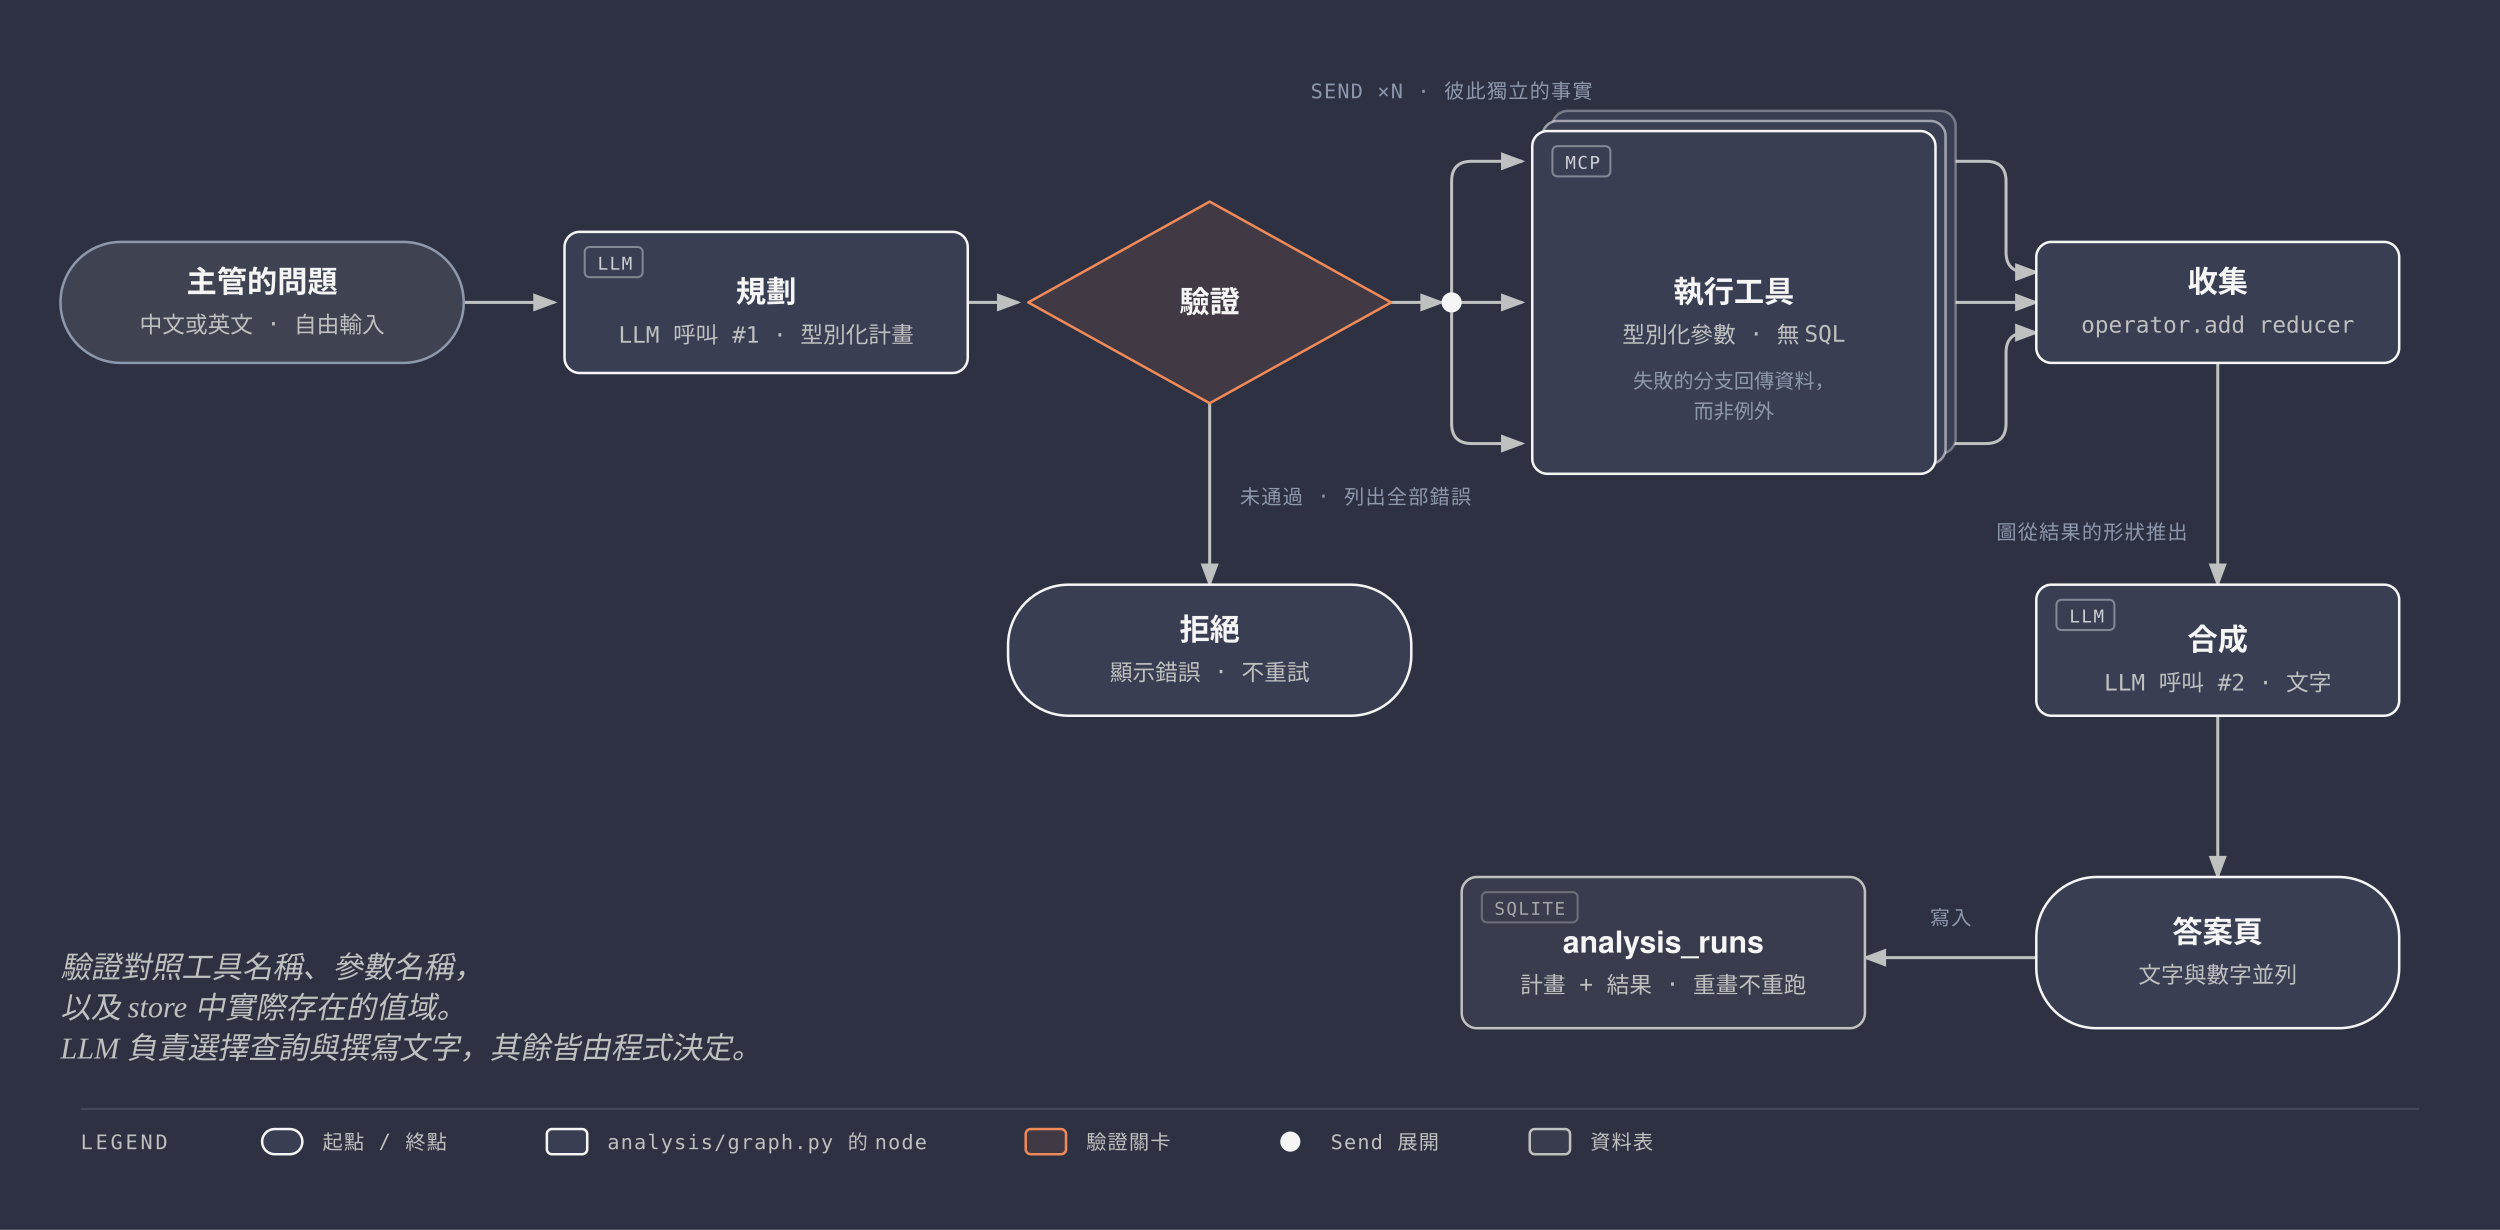
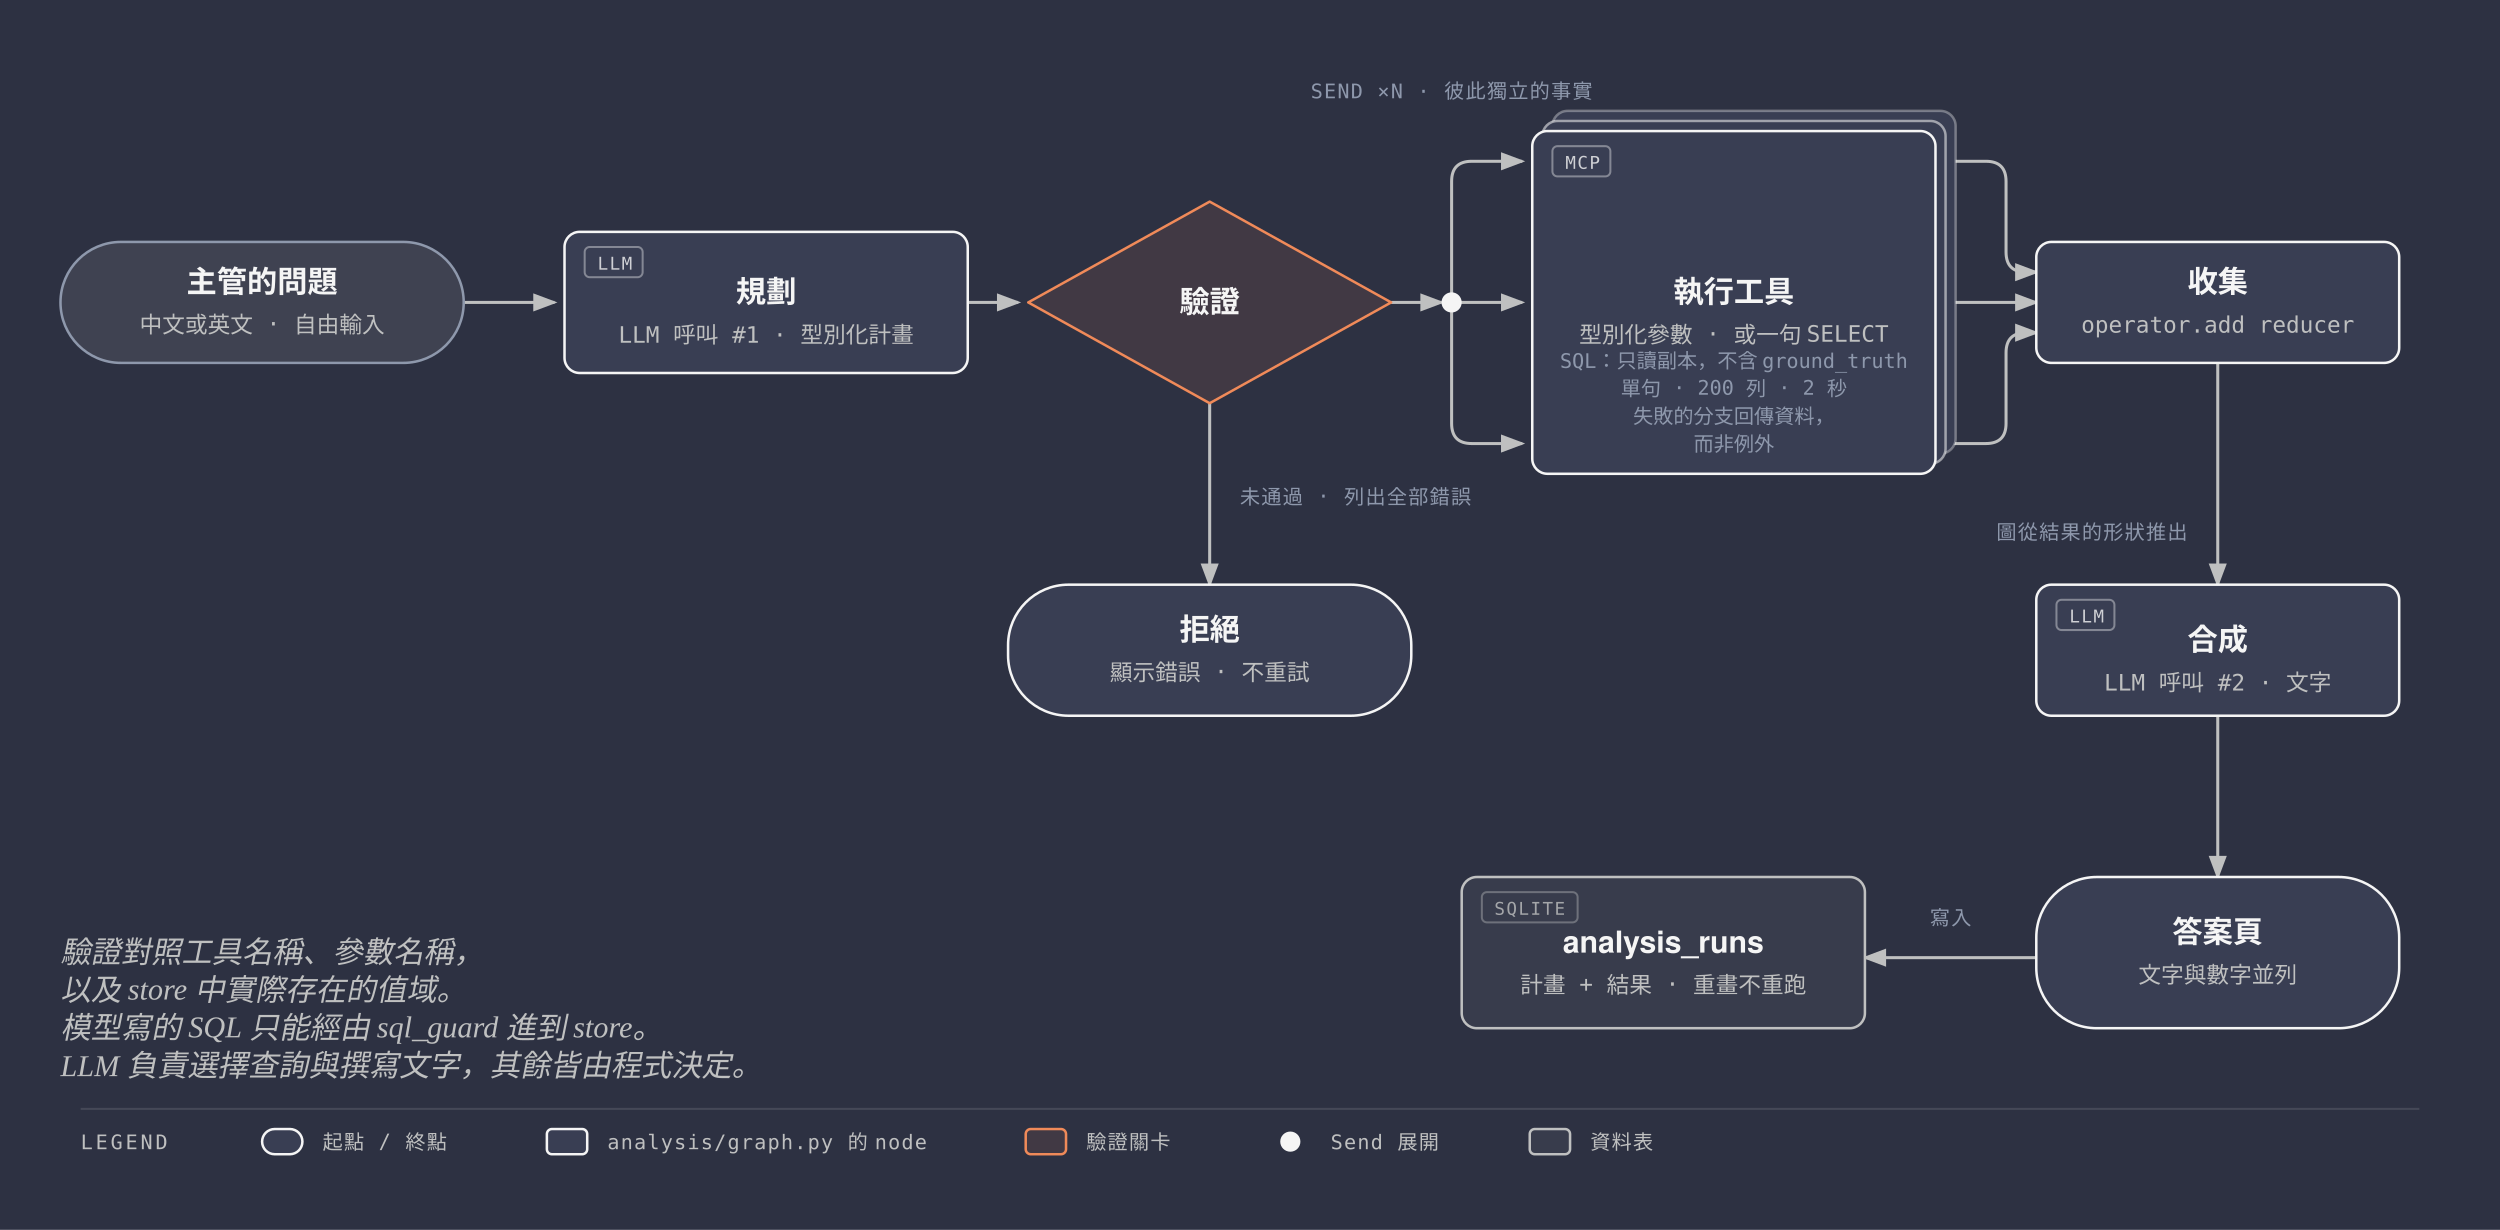
<svg xmlns="http://www.w3.org/2000/svg" viewBox="0 80 992 488" width="992" height="488" role="img" aria-labelledby="analysis-dark-zh-title analysis-dark-zh-desc" font-family="'Geist', -apple-system, 'PingFang TC', 'Noto Sans TC', 'Microsoft JhengHei', 'Segoe UI', Helvetica, Arial, sans-serif">
  <defs>
    <marker id="analysis-dark-zh-arrow" markerWidth="8" markerHeight="6" refX="7" refY="3" orient="auto">
      <polygon points="0 0, 8 3, 0 6" fill="#bfc0c0" />
    </marker>
    <marker id="analysis-dark-zh-arrow-accent" markerWidth="8" markerHeight="6" refX="7" refY="3" orient="auto">
      <polygon points="0 0, 8 3, 0 6" fill="#f08a59" />
    </marker>
  </defs>
  <rect x="0" y="80" width="992" height="488" fill="#2d3142" />
  <path d="M184,200 H220" fill="none" stroke="#bfc0c0" stroke-width="1.2" marker-end="url(#analysis-dark-zh-arrow)" />
  <path d="M384,200 H404" fill="none" stroke="#bfc0c0" stroke-width="1.2" marker-end="url(#analysis-dark-zh-arrow)" />
  <path d="M480,240 V312" fill="none" stroke="#bfc0c0" stroke-width="1.2" marker-end="url(#analysis-dark-zh-arrow)" />
  <rect x="488" y="269" width="133" height="14" rx="2" fill="#2d3142" />
  <text x="492" y="280" fill="#8e98ac" font-size="8" font-family="'Geist Mono', 'SF Mono', Menlo, Consolas, 'PingFang TC', 'Noto Sans TC', monospace" text-anchor="start" letter-spacing="0.06em">未通過 · 列出全部錯誤</text>
  <path d="M552,200 H572" fill="none" stroke="#bfc0c0" stroke-width="1.2" marker-end="url(#analysis-dark-zh-arrow)" />
  <path d="M576,200 H604" fill="none" stroke="#bfc0c0" stroke-width="1.2" marker-end="url(#analysis-dark-zh-arrow)" />
  <path d="M576,200 V152 Q576,144 584,144 H604" fill="none" stroke="#bfc0c0" stroke-width="1.2" marker-end="url(#analysis-dark-zh-arrow)" />
  <path d="M576,200 V248 Q576,256 584,256 H604" fill="none" stroke="#bfc0c0" stroke-width="1.2" marker-end="url(#analysis-dark-zh-arrow)" />
  <rect x="500" y="108" width="152" height="14" rx="2" fill="#2d3142" />
  <text x="576" y="119" fill="#8e98ac" font-size="8" font-family="'Geist Mono', 'SF Mono', Menlo, Consolas, 'PingFang TC', 'Noto Sans TC', monospace" text-anchor="middle" letter-spacing="0.06em">SEND ×N · 彼此獨立的事實</text>
  <path d="M768,144 H788 Q796,144 796,152 V180 Q796,188 804,188 H808" fill="none" stroke="#bfc0c0" stroke-width="1.2" marker-end="url(#analysis-dark-zh-arrow)" />
  <path d="M768,200 H808" fill="none" stroke="#bfc0c0" stroke-width="1.2" marker-end="url(#analysis-dark-zh-arrow)" />
  <path d="M768,256 H788 Q796,256 796,248 V220 Q796,212 804,212 H808" fill="none" stroke="#bfc0c0" stroke-width="1.2" marker-end="url(#analysis-dark-zh-arrow)" />
  <path d="M880,224 V312" fill="none" stroke="#bfc0c0" stroke-width="1.2" marker-end="url(#analysis-dark-zh-arrow)" />
  <rect x="758" y="283" width="114" height="14" rx="2" fill="#2d3142" />
  <text x="868" y="294" fill="#8e98ac" font-size="8" font-family="'Geist Mono', 'SF Mono', Menlo, Consolas, 'PingFang TC', 'Noto Sans TC', monospace" text-anchor="end" letter-spacing="0.06em">圖從結果的形狀推出</text>
  <path d="M880,364 V428" fill="none" stroke="#bfc0c0" stroke-width="1.2" marker-end="url(#analysis-dark-zh-arrow)" />
  <path d="M808,460 H740" fill="none" stroke="#bfc0c0" stroke-width="1.2" marker-end="url(#analysis-dark-zh-arrow)" />
  <rect x="758" y="436" width="32" height="14" rx="2" fill="#2d3142" />
  <text x="774" y="447" fill="#8e98ac" font-size="8" font-family="'Geist Mono', 'SF Mono', Menlo, Consolas, 'PingFang TC', 'Noto Sans TC', monospace" text-anchor="middle" letter-spacing="0.06em">寫入</text>
  <rect x="24" y="176" width="160" height="48" rx="24" fill="#2d3142" />
  <rect x="24" y="176" width="160" height="48" rx="24" fill="rgba(191,192,192,0.12)" stroke="#8e98ac" stroke-width="1" />
  <text x="104" y="196" fill="#f5f5f5" font-size="12" font-weight="600" font-family="'Geist', -apple-system, 'PingFang TC', 'Noto Sans TC', 'Microsoft JhengHei', 'Segoe UI', Helvetica, Arial, sans-serif" text-anchor="middle">主管的問題</text>
  <text x="104" y="212" fill="#bfc0c0" font-size="9" font-family="'Geist Mono', 'SF Mono', Menlo, Consolas, 'PingFang TC', 'Noto Sans TC', monospace" text-anchor="middle">中文或英文 · 自由輸入</text>
  <rect x="224" y="172" width="160" height="56" rx="6" fill="#2d3142" />
  <rect x="224" y="172" width="160" height="56" rx="6" fill="#393e53" stroke="#f5f5f5" stroke-width="1" />
  <rect x="232" y="178" width="23" height="12" rx="2" fill="transparent" stroke="#f5f5f5" stroke-opacity="0.4" stroke-width="0.8" />
  <text x="244" y="187" fill="#f5f5f5" fill-opacity="0.8" font-size="7" font-family="'Geist Mono', 'SF Mono', Menlo, Consolas, 'PingFang TC', 'Noto Sans TC', monospace" text-anchor="middle" letter-spacing="0.08em">LLM</text>
  <text x="304" y="200" fill="#f5f5f5" font-size="12" font-weight="600" font-family="'Geist', -apple-system, 'PingFang TC', 'Noto Sans TC', 'Microsoft JhengHei', 'Segoe UI', Helvetica, Arial, sans-serif" text-anchor="middle">規劃</text>
  <text x="304" y="216" fill="#bfc0c0" font-size="9" font-family="'Geist Mono', 'SF Mono', Menlo, Consolas, 'PingFang TC', 'Noto Sans TC', monospace" text-anchor="middle">LLM 呼叫 #1 · 型別化計畫</text>
  <polygon points="480,160 552,200 480,240 408,200" fill="#2d3142" />
  <polygon points="480,160 552,200 480,240 408,200" fill="rgba(240,138,89,0.10)" stroke="#f08a59" stroke-width="1" stroke-linejoin="round" />
  <text x="480" y="204" fill="#f5f5f5" font-size="12" font-weight="600" font-family="'Geist', -apple-system, 'PingFang TC', 'Noto Sans TC', 'Microsoft JhengHei', 'Segoe UI', Helvetica, Arial, sans-serif" text-anchor="middle">驗證</text>
  <rect x="400" y="312" width="160" height="52" rx="24" fill="#2d3142" />
  <rect x="400" y="312" width="160" height="52" rx="24" fill="#393e53" stroke="#f5f5f5" stroke-width="1" />
  <text x="480" y="334" fill="#f5f5f5" font-size="12" font-weight="600" font-family="'Geist', -apple-system, 'PingFang TC', 'Noto Sans TC', 'Microsoft JhengHei', 'Segoe UI', Helvetica, Arial, sans-serif" text-anchor="middle">拒絕</text>
  <text x="480" y="350" fill="#bfc0c0" font-size="9" font-family="'Geist Mono', 'SF Mono', Menlo, Consolas, 'PingFang TC', 'Noto Sans TC', monospace" text-anchor="middle">顯示錯誤 · 不重試</text>
  <circle cx="576" cy="200" r="4" fill="#f5f5f5" />
  <rect x="616" y="124" width="160" height="136" rx="6" fill="#393e53" stroke="#f5f5f5" stroke-opacity="0.35" stroke-width="1" />
  <rect x="612" y="128" width="160" height="136" rx="6" fill="#393e53" stroke="#f5f5f5" stroke-opacity="0.55" stroke-width="1" />
  <rect x="608" y="132" width="160" height="136" rx="6" fill="#2d3142" />
  <rect x="608" y="132" width="160" height="136" rx="6" fill="#393e53" stroke="#f5f5f5" stroke-width="1" />
  <rect x="616" y="138" width="23" height="12" rx="2" fill="transparent" stroke="#f5f5f5" stroke-opacity="0.4" stroke-width="0.8" />
  <text x="628" y="147" fill="#f5f5f5" fill-opacity="0.8" font-size="7" font-family="'Geist Mono', 'SF Mono', Menlo, Consolas, 'PingFang TC', 'Noto Sans TC', monospace" text-anchor="middle" letter-spacing="0.08em">MCP</text>
  <text x="688" y="200" fill="#f5f5f5" font-size="12" font-weight="600" font-family="'Geist', -apple-system, 'PingFang TC', 'Noto Sans TC', 'Microsoft JhengHei', 'Segoe UI', Helvetica, Arial, sans-serif" text-anchor="middle">執行工具</text>
-   <text x="688" y="216" fill="#bfc0c0" font-size="9" font-family="'Geist Mono', 'SF Mono', Menlo, Consolas, 'PingFang TC', 'Noto Sans TC', monospace" text-anchor="middle">型別化參數 · 無 SQL</text>
-   <text x="688" y="234" fill="#8e98ac" font-size="8" font-family="'Geist Mono', 'SF Mono', Menlo, Consolas, 'PingFang TC', 'Noto Sans TC', monospace" text-anchor="middle">失敗的分支回傳資料，</text>
-   <text x="688" y="246" fill="#8e98ac" font-size="8" font-family="'Geist Mono', 'SF Mono', Menlo, Consolas, 'PingFang TC', 'Noto Sans TC', monospace" text-anchor="middle">而非例外</text>
+   <text x="688" y="216" fill="#bfc0c0" font-size="9" font-family="'Geist Mono', 'SF Mono', Menlo, Consolas, 'PingFang TC', 'Noto Sans TC', monospace" text-anchor="middle">型別化參數 · 或一句 SELECT</text>
+   <text x="688" y="226" fill="#8e98ac" font-size="8" font-family="'Geist Mono', 'SF Mono', Menlo, Consolas, 'PingFang TC', 'Noto Sans TC', monospace" text-anchor="middle">SQL：只讀副本，不含 ground_truth</text>
+   <text x="688" y="237" fill="#8e98ac" font-size="8" font-family="'Geist Mono', 'SF Mono', Menlo, Consolas, 'PingFang TC', 'Noto Sans TC', monospace" text-anchor="middle">單句 · 200 列 · 2 秒</text>
+   <text x="688" y="248" fill="#8e98ac" font-size="8" font-family="'Geist Mono', 'SF Mono', Menlo, Consolas, 'PingFang TC', 'Noto Sans TC', monospace" text-anchor="middle">失敗的分支回傳資料，</text>
+   <text x="688" y="259" fill="#8e98ac" font-size="8" font-family="'Geist Mono', 'SF Mono', Menlo, Consolas, 'PingFang TC', 'Noto Sans TC', monospace" text-anchor="middle">而非例外</text>
  <rect x="808" y="176" width="144" height="48" rx="6" fill="#2d3142" />
  <rect x="808" y="176" width="144" height="48" rx="6" fill="#393e53" stroke="#f5f5f5" stroke-width="1" />
  <text x="880" y="196" fill="#f5f5f5" font-size="12" font-weight="600" font-family="'Geist', -apple-system, 'PingFang TC', 'Noto Sans TC', 'Microsoft JhengHei', 'Segoe UI', Helvetica, Arial, sans-serif" text-anchor="middle">收集</text>
  <text x="880" y="212" fill="#bfc0c0" font-size="9" font-family="'Geist Mono', 'SF Mono', Menlo, Consolas, 'PingFang TC', 'Noto Sans TC', monospace" text-anchor="middle">operator.add reducer</text>
  <rect x="808" y="312" width="144" height="52" rx="6" fill="#2d3142" />
  <rect x="808" y="312" width="144" height="52" rx="6" fill="#393e53" stroke="#f5f5f5" stroke-width="1" />
  <rect x="816" y="318" width="23" height="12" rx="2" fill="transparent" stroke="#f5f5f5" stroke-opacity="0.4" stroke-width="0.8" />
  <text x="828" y="327" fill="#f5f5f5" fill-opacity="0.8" font-size="7" font-family="'Geist Mono', 'SF Mono', Menlo, Consolas, 'PingFang TC', 'Noto Sans TC', monospace" text-anchor="middle" letter-spacing="0.08em">LLM</text>
  <text x="880" y="338" fill="#f5f5f5" font-size="12" font-weight="600" font-family="'Geist', -apple-system, 'PingFang TC', 'Noto Sans TC', 'Microsoft JhengHei', 'Segoe UI', Helvetica, Arial, sans-serif" text-anchor="middle">合成</text>
  <text x="880" y="354" fill="#bfc0c0" font-size="9" font-family="'Geist Mono', 'SF Mono', Menlo, Consolas, 'PingFang TC', 'Noto Sans TC', monospace" text-anchor="middle">LLM 呼叫 #2 · 文字</text>
  <rect x="808" y="428" width="144" height="60" rx="24" fill="#2d3142" />
  <rect x="808" y="428" width="144" height="60" rx="24" fill="#393e53" stroke="#f5f5f5" stroke-width="1" />
  <text x="880" y="454" fill="#f5f5f5" font-size="12" font-weight="600" font-family="'Geist', -apple-system, 'PingFang TC', 'Noto Sans TC', 'Microsoft JhengHei', 'Segoe UI', Helvetica, Arial, sans-serif" text-anchor="middle">答案頁</text>
  <text x="880" y="470" fill="#bfc0c0" font-size="9" font-family="'Geist Mono', 'SF Mono', Menlo, Consolas, 'PingFang TC', 'Noto Sans TC', monospace" text-anchor="middle">文字與數字並列</text>
  <rect x="580" y="428" width="160" height="60" rx="6" fill="#2d3142" />
  <rect x="580" y="428" width="160" height="60" rx="6" fill="rgba(245,245,245,0.06)" stroke="#bfc0c0" stroke-width="1" />
  <rect x="588" y="434" width="38" height="12" rx="2" fill="transparent" stroke="#bfc0c0" stroke-opacity="0.4" stroke-width="0.8" />
  <text x="607" y="443" fill="#bfc0c0" fill-opacity="0.8" font-size="7" font-family="'Geist Mono', 'SF Mono', Menlo, Consolas, 'PingFang TC', 'Noto Sans TC', monospace" text-anchor="middle" letter-spacing="0.08em">SQLITE</text>
  <text x="660" y="458" fill="#f5f5f5" font-size="12" font-weight="600" font-family="'Geist', -apple-system, 'PingFang TC', 'Noto Sans TC', 'Microsoft JhengHei', 'Segoe UI', Helvetica, Arial, sans-serif" text-anchor="middle">analysis_runs</text>
  <text x="660" y="474" fill="#bfc0c0" font-size="9" font-family="'Geist Mono', 'SF Mono', Menlo, Consolas, 'PingFang TC', 'Noto Sans TC', monospace" text-anchor="middle">計畫 + 結果 · 重畫不重跑</text>
-   <text x="24" y="468" fill="#bfc0c0" font-size="12" font-style="italic" font-family="Georgia, 'Times New Roman', serif" text-anchor="start">驗證對照工具名稱、參數名稱，</text>
-   <text x="24" y="484" fill="#bfc0c0" font-size="12" font-style="italic" font-family="Georgia, 'Times New Roman', serif" text-anchor="start">以及 store 中實際存在的值域。</text>
-   <text x="24" y="500" fill="#bfc0c0" font-size="12" font-style="italic" font-family="Georgia, 'Times New Roman', serif" text-anchor="start">LLM 負責選擇查詢與撰寫文字，其餘皆由程式決定。</text>
+   <text x="24" y="462" fill="#bfc0c0" font-size="12" font-style="italic" font-family="Georgia, 'Times New Roman', serif" text-anchor="start">驗證對照工具名稱、參數名稱，</text>
+   <text x="24" y="477" fill="#bfc0c0" font-size="12" font-style="italic" font-family="Georgia, 'Times New Roman', serif" text-anchor="start">以及 store 中實際存在的值域。</text>
+   <text x="24" y="492" fill="#bfc0c0" font-size="12" font-style="italic" font-family="Georgia, 'Times New Roman', serif" text-anchor="start">模型寫的 SQL 只能經由 sql_guard 進到 store。</text>
+   <text x="24" y="507" fill="#bfc0c0" font-size="12" font-style="italic" font-family="Georgia, 'Times New Roman', serif" text-anchor="start">LLM 負責選擇查詢與撰寫文字，其餘皆由程式決定。</text>
  <line x1="32" y1="520" x2="960" y2="520" stroke="rgba(245,245,245,0.12)" stroke-width="0.8" />
  <text x="32" y="536" fill="#bfc0c0" font-size="8" font-family="'Geist Mono', 'SF Mono', Menlo, Consolas, 'PingFang TC', 'Noto Sans TC', monospace" letter-spacing="0.14em">LEGEND</text>
  <rect x="104" y="528" width="16" height="10" rx="5" fill="#393e53" stroke="#f5f5f5" stroke-width="1" />
  <text x="128" y="536" fill="#bfc0c0" font-size="8" font-family="'Geist Mono', 'SF Mono', Menlo, Consolas, 'PingFang TC', 'Noto Sans TC', monospace" letter-spacing="0.06em">起點 / 終點</text>
  <rect x="217" y="528" width="16" height="10" rx="2" fill="#393e53" stroke="#f5f5f5" stroke-width="1" />
  <text x="241" y="536" fill="#bfc0c0" font-size="8" font-family="'Geist Mono', 'SF Mono', Menlo, Consolas, 'PingFang TC', 'Noto Sans TC', monospace" letter-spacing="0.06em">analysis/graph.py 的 node</text>
  <rect x="407" y="528" width="16" height="10" rx="2" fill="rgba(240,138,89,0.10)" stroke="#f08a59" stroke-width="1" />
  <text x="431" y="536" fill="#bfc0c0" font-size="8" font-family="'Geist Mono', 'SF Mono', Menlo, Consolas, 'PingFang TC', 'Noto Sans TC', monospace" letter-spacing="0.06em">驗證關卡</text>
  <circle cx="512" cy="533" r="4" fill="#f5f5f5" />
  <text x="528" y="536" fill="#bfc0c0" font-size="8" font-family="'Geist Mono', 'SF Mono', Menlo, Consolas, 'PingFang TC', 'Noto Sans TC', monospace" letter-spacing="0.06em">Send 展開</text>
  <rect x="607" y="528" width="16" height="10" rx="2" fill="rgba(245,245,245,0.06)" stroke="#bfc0c0" stroke-width="1" />
  <text x="631" y="536" fill="#bfc0c0" font-size="8" font-family="'Geist Mono', 'SF Mono', Menlo, Consolas, 'PingFang TC', 'Noto Sans TC', monospace" letter-spacing="0.06em">資料表</text>
</svg>
